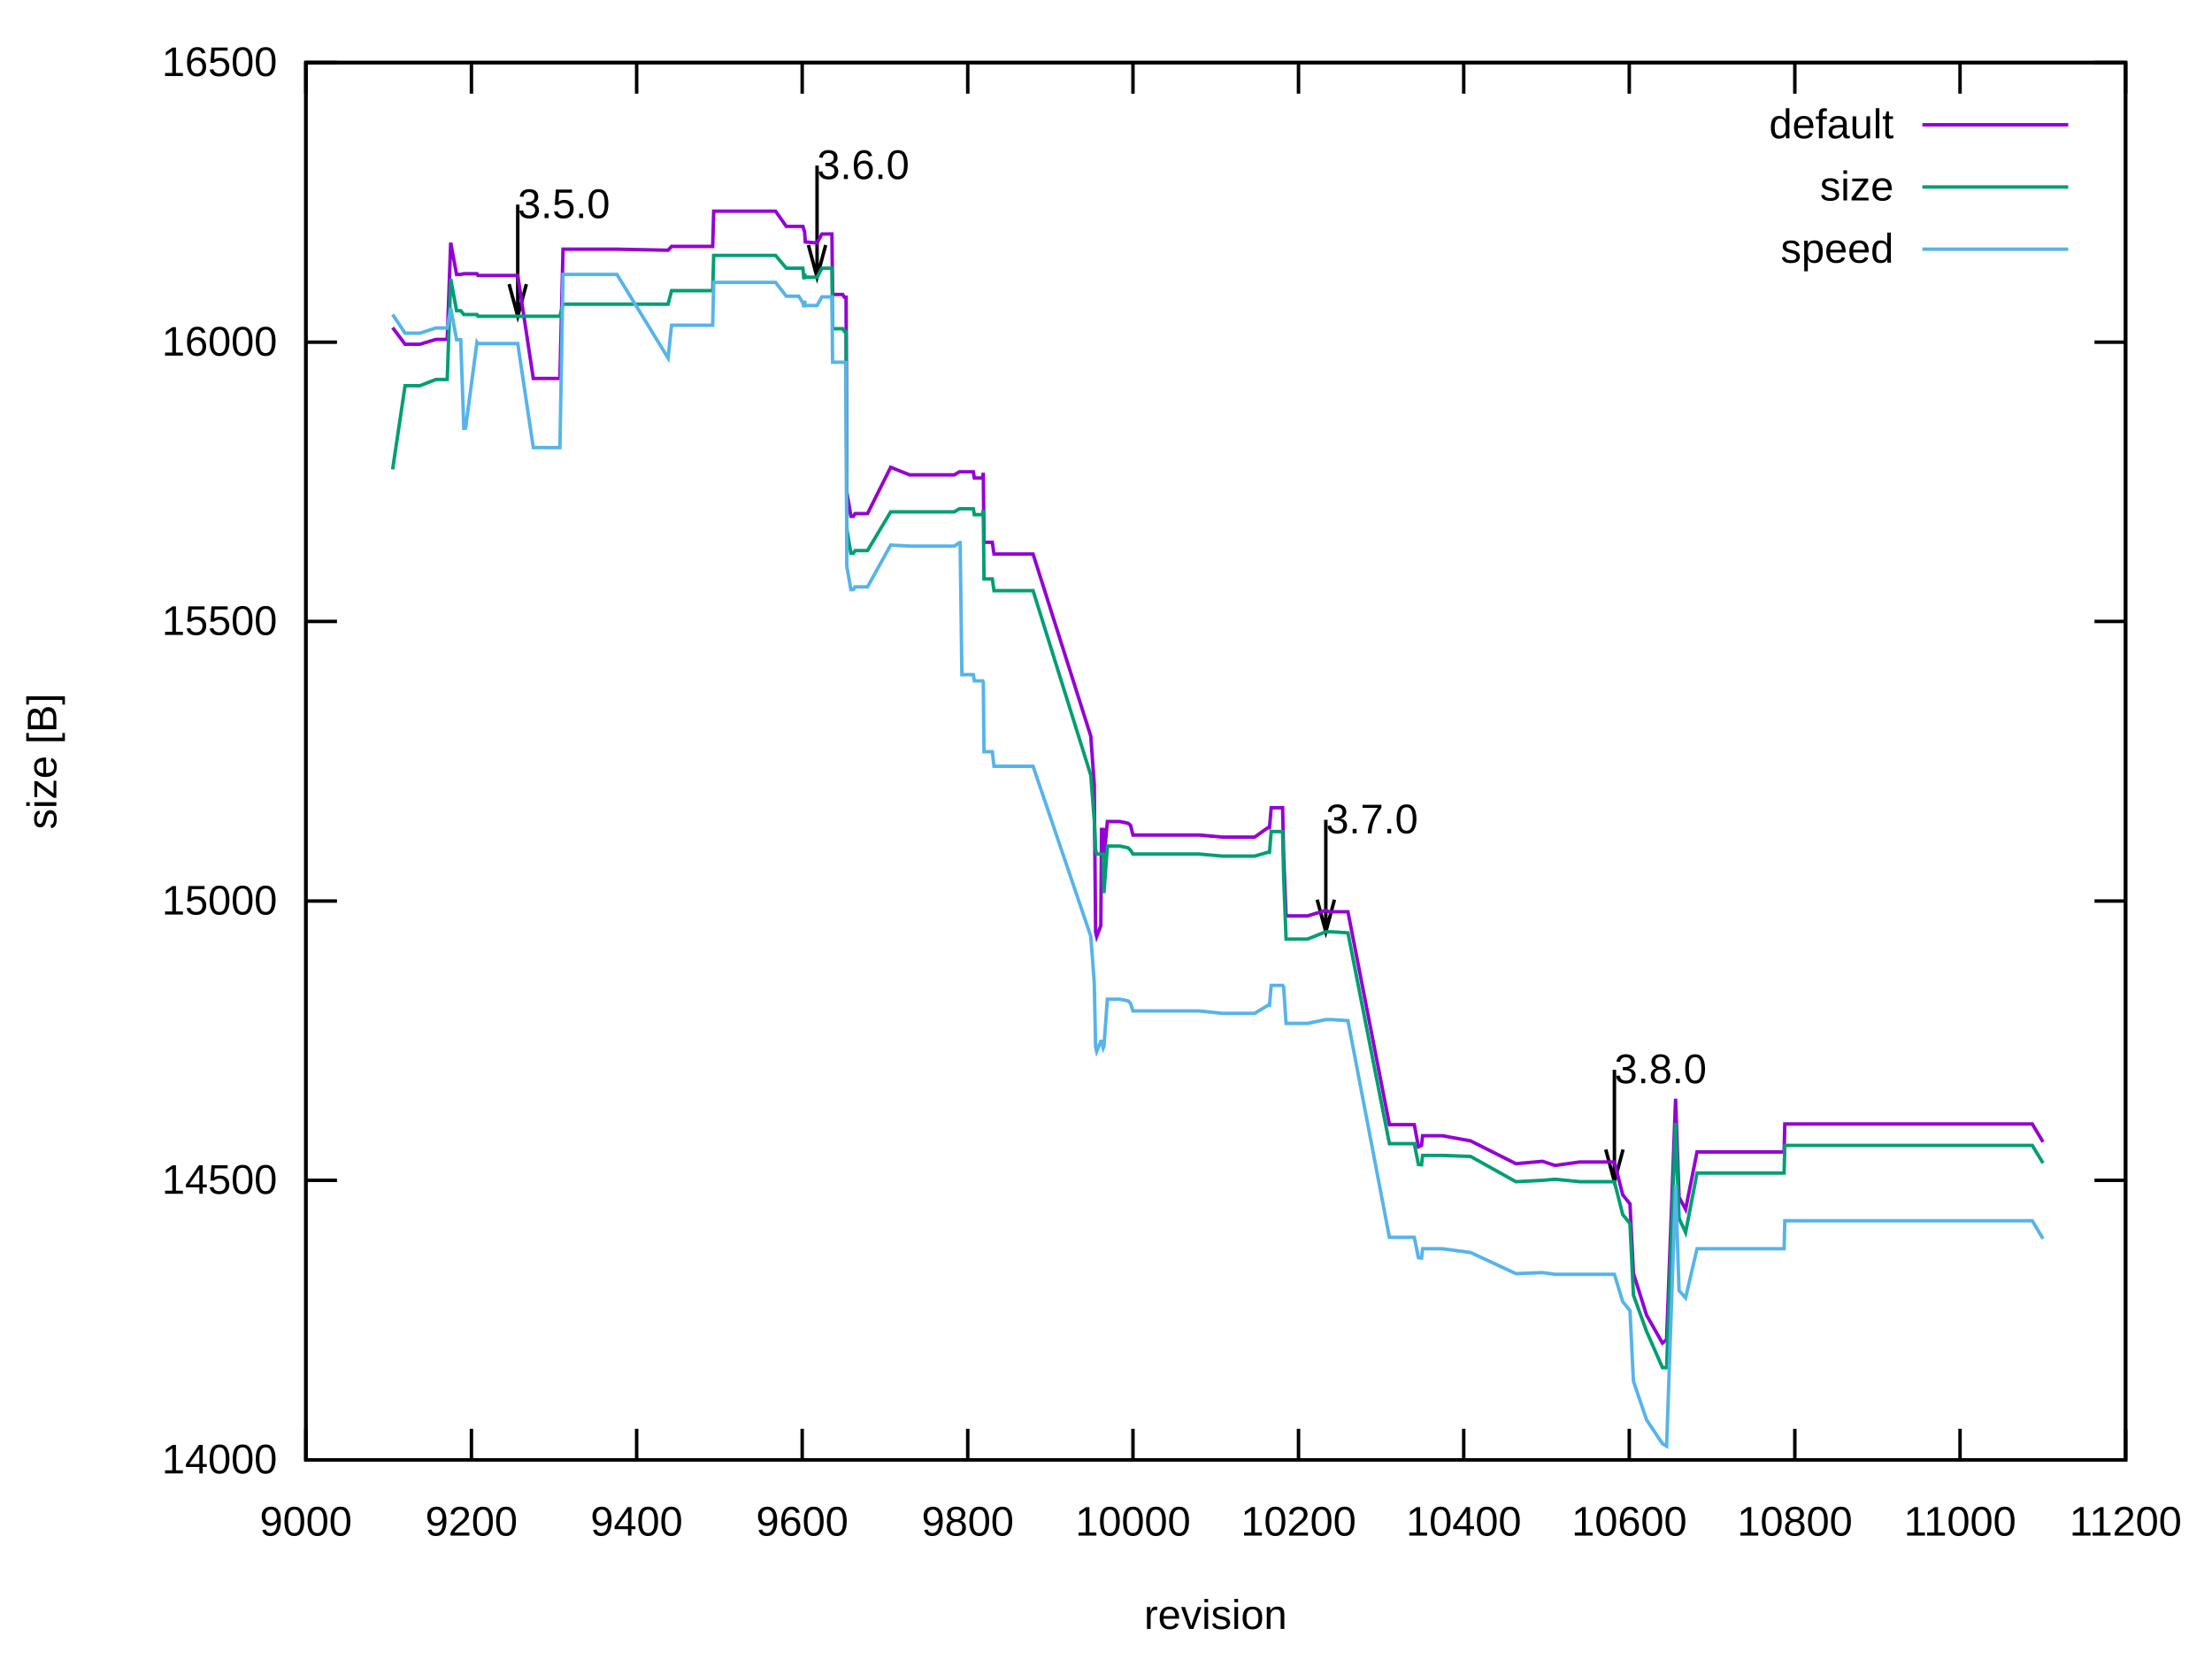
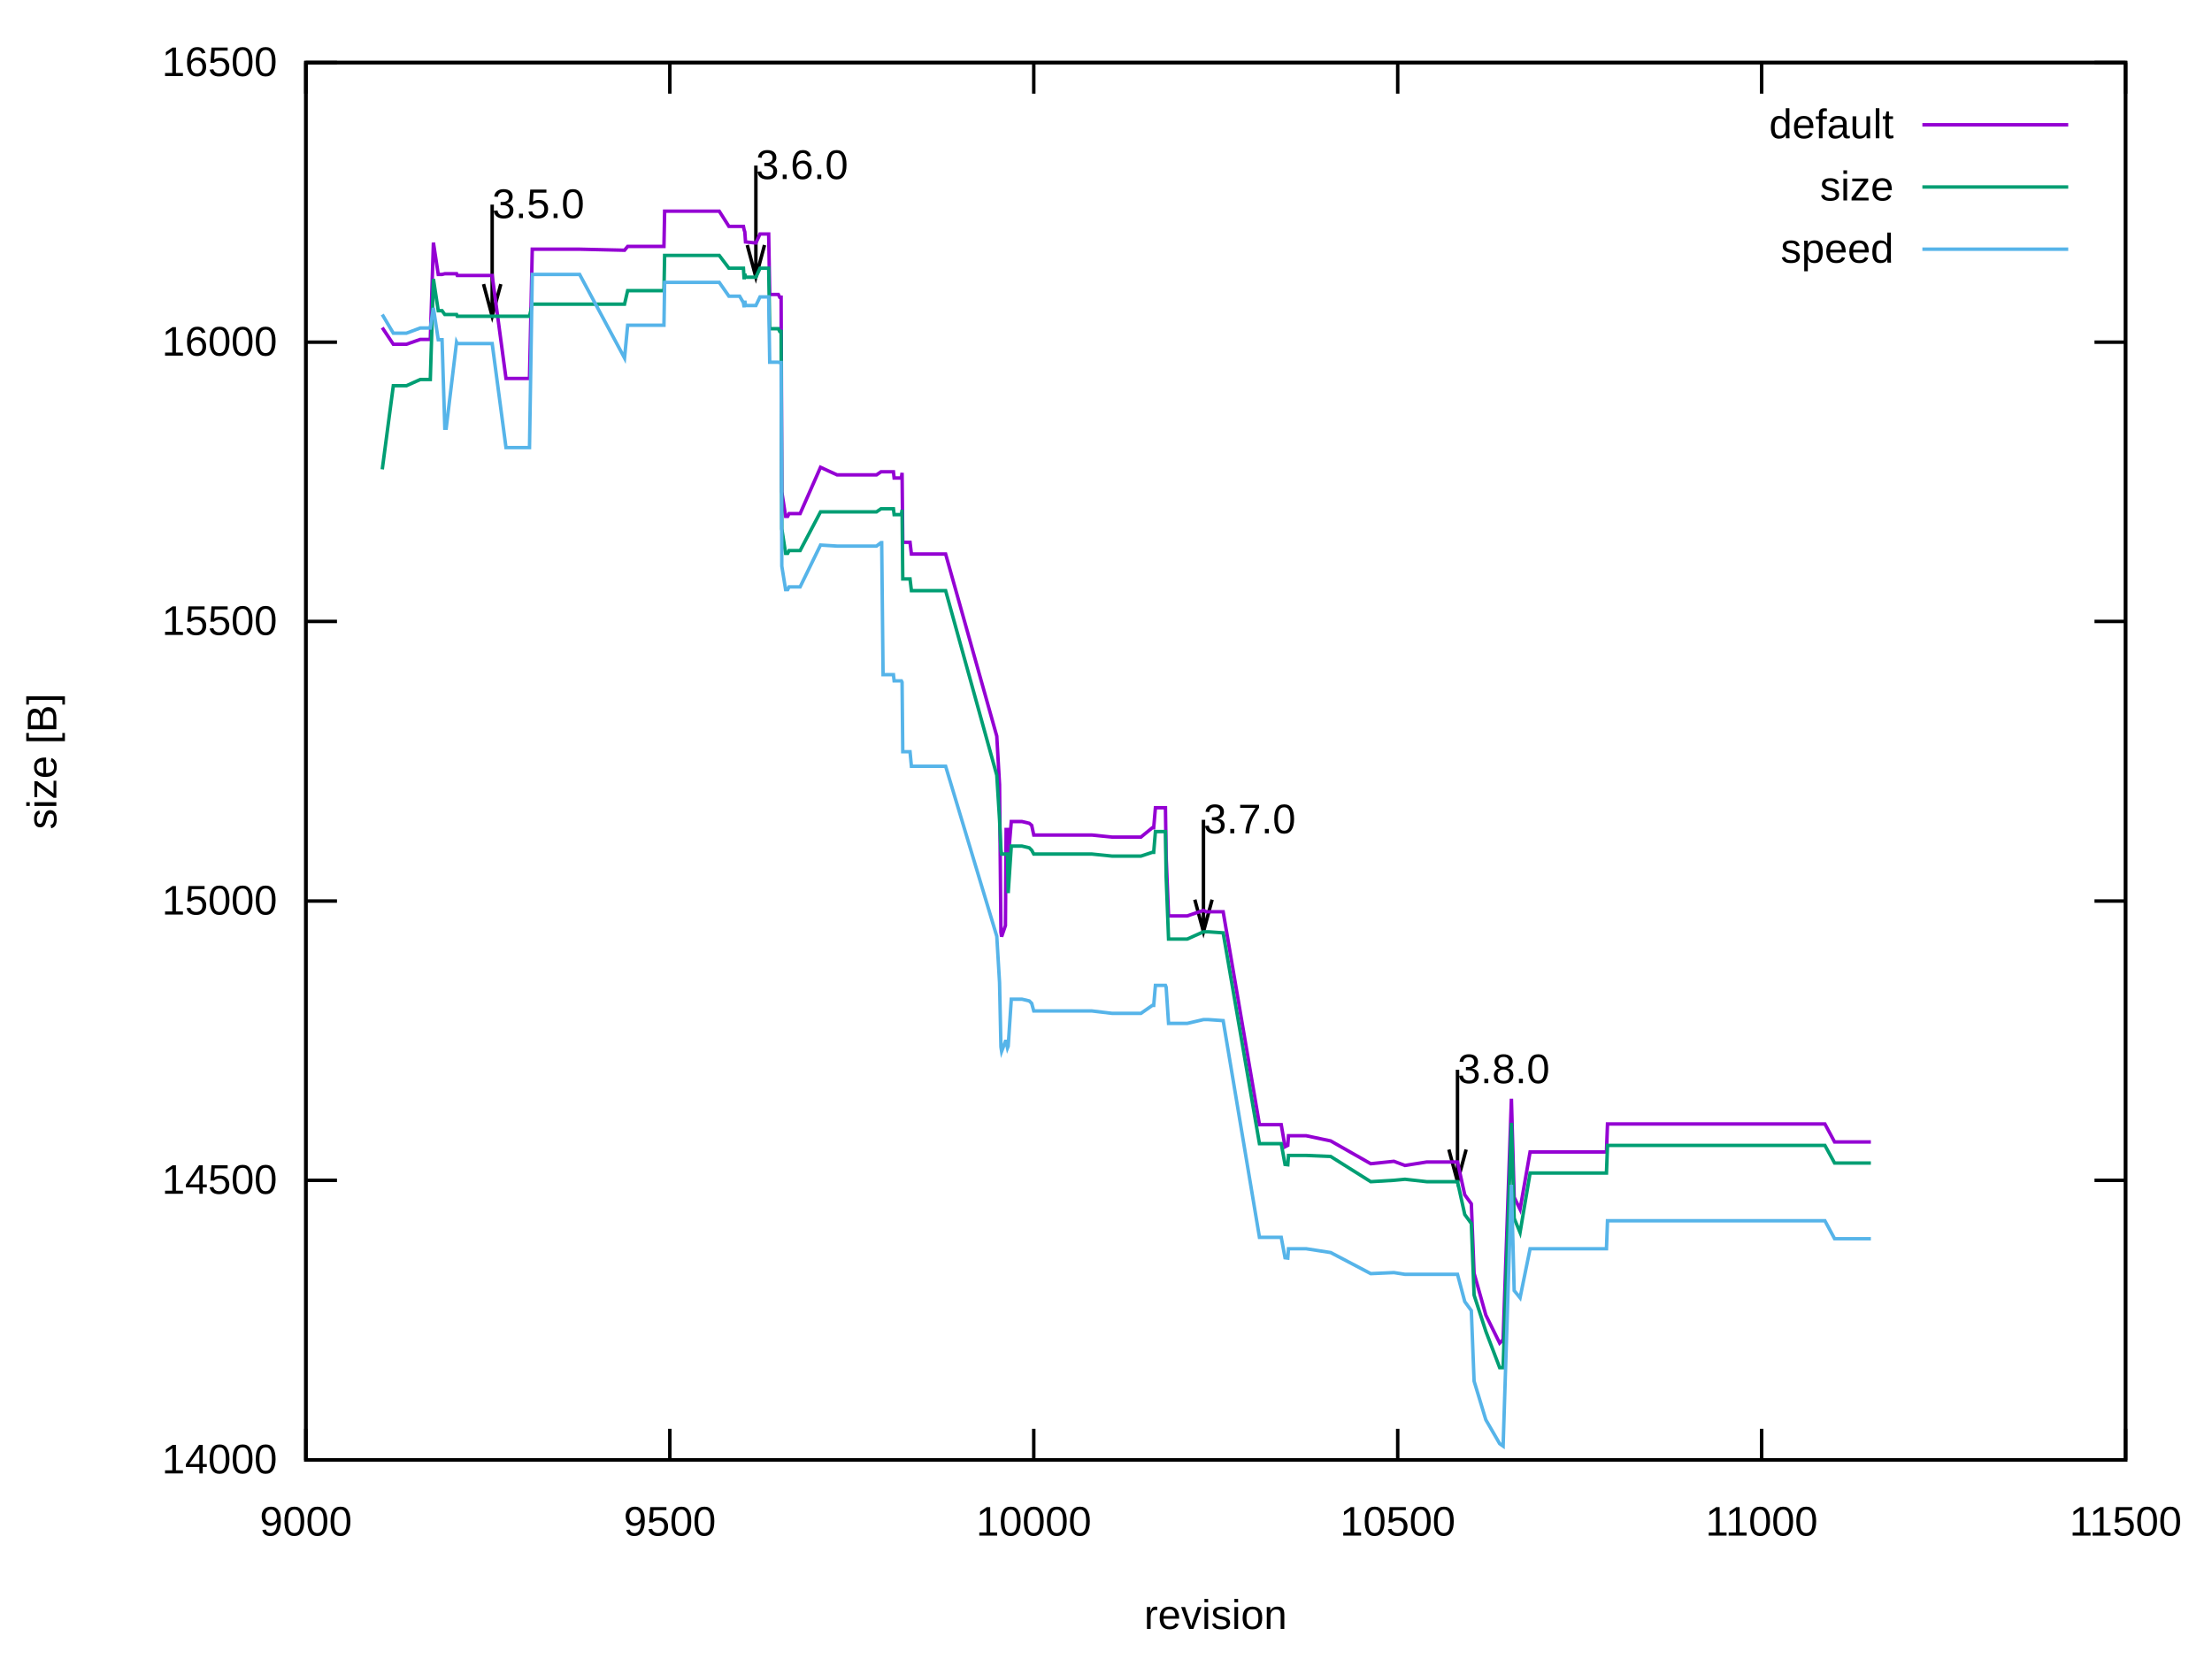
<svg xmlns="http://www.w3.org/2000/svg" xmlns:xlink="http://www.w3.org/1999/xlink" width="640" height="480" viewBox="0 0 640 480">
  <g id="gnuplot_canvas">
    <rect x="0" y="0" width="640" height="480" fill="none" />
    <defs>
      <circle id="gpDot" r="0.5" stroke-width="0.5" stroke="currentColor" />
      <path id="gpPt0" stroke-width="0.222" stroke="currentColor" d="M-1,0 h2 M0,-1 v2" />
      <path id="gpPt1" stroke-width="0.222" stroke="currentColor" d="M-1,-1 L1,1 M1,-1 L-1,1" />
      <path id="gpPt2" stroke-width="0.222" stroke="currentColor" d="M-1,0 L1,0 M0,-1 L0,1 M-1,-1 L1,1 M-1,1 L1,-1" />
      <rect id="gpPt3" stroke-width="0.222" stroke="currentColor" x="-1" y="-1" width="2" height="2" />
      <rect id="gpPt4" stroke-width="0.222" stroke="currentColor" fill="currentColor" x="-1" y="-1" width="2" height="2" />
      <circle id="gpPt5" stroke-width="0.222" stroke="currentColor" cx="0" cy="0" r="1" />
      <use xlink:href="#gpPt5" id="gpPt6" fill="currentColor" stroke="none" />
      <path id="gpPt7" stroke-width="0.222" stroke="currentColor" d="M0,-1.33 L-1.33,0.67 L1.33,0.67 z" />
      <use xlink:href="#gpPt7" id="gpPt8" fill="currentColor" stroke="none" />
      <use xlink:href="#gpPt7" id="gpPt9" stroke="currentColor" transform="rotate(180)" />
      <use xlink:href="#gpPt9" id="gpPt10" fill="currentColor" stroke="none" />
      <use xlink:href="#gpPt3" id="gpPt11" stroke="currentColor" transform="rotate(45)" />
      <use xlink:href="#gpPt11" id="gpPt12" fill="currentColor" stroke="none" />
      <path id="gpPt13" stroke-width="0.222" stroke="currentColor" d="M0,1.330 L1.265,0.411 L0.782,-1.067 L-0.782,-1.076 L-1.265,0.411 z" />
      <use xlink:href="#gpPt13" id="gpPt14" fill="currentColor" stroke="none" />
      <filter id="textbox" filterUnits="objectBoundingBox" x="0" y="0" height="1" width="1">
        <feFlood flood-color="white" flood-opacity="1" result="bgnd" />
        <feComposite in="SourceGraphic" in2="bgnd" operator="atop" />
      </filter>
      <filter id="greybox" filterUnits="objectBoundingBox" x="0" y="0" height="1" width="1">
        <feFlood flood-color="lightgrey" flood-opacity="1" result="grey" />
        <feComposite in="SourceGraphic" in2="grey" operator="atop" />
      </filter>
    </defs>
    <g fill="none" color="white" stroke="currentColor" stroke-width="1.00" stroke-linecap="butt" stroke-linejoin="miter">
</g>
    <g fill="none" color="black" stroke="currentColor" stroke-width="1.00" stroke-linecap="butt" stroke-linejoin="miter">
      <path stroke="black" d="M88.5,422.4 L97.5,422.4 M615.0,422.4 L606.0,422.4  " />
      <g transform="translate(80.2,426.3)" stroke="none" fill="black" font-family="Arial" font-size="12.00" text-anchor="end">
        <text>
          <tspan font-family="Arial"> 14000</tspan>
        </text>
      </g>
    </g>
    <g fill="none" color="black" stroke="currentColor" stroke-width="1.00" stroke-linecap="butt" stroke-linejoin="miter">
      <path stroke="black" d="M88.5,341.5 L97.5,341.5 M615.0,341.5 L606.0,341.5  " />
      <g transform="translate(80.2,345.4)" stroke="none" fill="black" font-family="Arial" font-size="12.00" text-anchor="end">
        <text>
          <tspan font-family="Arial"> 14500</tspan>
        </text>
      </g>
    </g>
    <g fill="none" color="black" stroke="currentColor" stroke-width="1.00" stroke-linecap="butt" stroke-linejoin="miter">
      <path stroke="black" d="M88.5,260.7 L97.5,260.7 M615.0,260.7 L606.0,260.7  " />
      <g transform="translate(80.2,264.6)" stroke="none" fill="black" font-family="Arial" font-size="12.00" text-anchor="end">
        <text>
          <tspan font-family="Arial"> 15000</tspan>
        </text>
      </g>
    </g>
    <g fill="none" color="black" stroke="currentColor" stroke-width="1.00" stroke-linecap="butt" stroke-linejoin="miter">
      <path stroke="black" d="M88.5,179.8 L97.5,179.8 M615.0,179.8 L606.0,179.8  " />
      <g transform="translate(80.2,183.7)" stroke="none" fill="black" font-family="Arial" font-size="12.00" text-anchor="end">
        <text>
          <tspan font-family="Arial"> 15500</tspan>
        </text>
      </g>
    </g>
    <g fill="none" color="black" stroke="currentColor" stroke-width="1.00" stroke-linecap="butt" stroke-linejoin="miter">
      <path stroke="black" d="M88.5,99.0 L97.5,99.0 M615.0,99.0 L606.0,99.0  " />
      <g transform="translate(80.2,102.9)" stroke="none" fill="black" font-family="Arial" font-size="12.00" text-anchor="end">
        <text>
          <tspan font-family="Arial"> 16000</tspan>
        </text>
      </g>
    </g>
    <g fill="none" color="black" stroke="currentColor" stroke-width="1.00" stroke-linecap="butt" stroke-linejoin="miter">
      <path stroke="black" d="M88.5,18.1 L97.5,18.1 M615.0,18.1 L606.0,18.1  " />
      <g transform="translate(80.2,22.0)" stroke="none" fill="black" font-family="Arial" font-size="12.00" text-anchor="end">
        <text>
          <tspan font-family="Arial"> 16500</tspan>
        </text>
      </g>
    </g>
    <g fill="none" color="black" stroke="currentColor" stroke-width="1.00" stroke-linecap="butt" stroke-linejoin="miter">
      <path stroke="black" d="M88.5,422.4 L88.5,413.4 M88.5,18.1 L88.5,27.1  " />
      <g transform="translate(88.5,444.3)" stroke="none" fill="black" font-family="Arial" font-size="12.00" text-anchor="middle">
        <text>
          <tspan font-family="Arial"> 9000</tspan>
        </text>
      </g>
    </g>
    <g fill="none" color="black" stroke="currentColor" stroke-width="1.00" stroke-linecap="butt" stroke-linejoin="miter">
-       <path stroke="black" d="M136.4,422.4 L136.4,413.4 M136.4,18.1 L136.4,27.1  " />
-       <g transform="translate(136.4,444.3)" stroke="none" fill="black" font-family="Arial" font-size="12.00" text-anchor="middle">
-         <text>
-           <tspan font-family="Arial"> 9200</tspan>
-         </text>
-       </g>
-     </g>
-     <g fill="none" color="black" stroke="currentColor" stroke-width="1.00" stroke-linecap="butt" stroke-linejoin="miter">
-       <path stroke="black" d="M184.2,422.4 L184.2,413.4 M184.2,18.1 L184.2,27.1  " />
-       <g transform="translate(184.2,444.3)" stroke="none" fill="black" font-family="Arial" font-size="12.00" text-anchor="middle">
-         <text>
-           <tspan font-family="Arial"> 9400</tspan>
-         </text>
-       </g>
-     </g>
-     <g fill="none" color="black" stroke="currentColor" stroke-width="1.00" stroke-linecap="butt" stroke-linejoin="miter">
-       <path stroke="black" d="M232.1,422.4 L232.1,413.4 M232.1,18.1 L232.1,27.1  " />
-       <g transform="translate(232.1,444.3)" stroke="none" fill="black" font-family="Arial" font-size="12.00" text-anchor="middle">
-         <text>
-           <tspan font-family="Arial"> 9600</tspan>
-         </text>
-       </g>
-     </g>
-     <g fill="none" color="black" stroke="currentColor" stroke-width="1.00" stroke-linecap="butt" stroke-linejoin="miter">
-       <path stroke="black" d="M280.0,422.4 L280.0,413.4 M280.0,18.1 L280.0,27.1  " />
-       <g transform="translate(280.0,444.3)" stroke="none" fill="black" font-family="Arial" font-size="12.00" text-anchor="middle">
-         <text>
-           <tspan font-family="Arial"> 9800</tspan>
-         </text>
-       </g>
-     </g>
-     <g fill="none" color="black" stroke="currentColor" stroke-width="1.00" stroke-linecap="butt" stroke-linejoin="miter">
-       <path stroke="black" d="M327.8,422.4 L327.8,413.4 M327.8,18.1 L327.8,27.1  " />
-       <g transform="translate(327.8,444.3)" stroke="none" fill="black" font-family="Arial" font-size="12.00" text-anchor="middle">
+       <path stroke="black" d="M193.8,422.4 L193.8,413.4 M193.8,18.1 L193.8,27.1  " />
+       <g transform="translate(193.8,444.3)" stroke="none" fill="black" font-family="Arial" font-size="12.00" text-anchor="middle">
+         <text>
+           <tspan font-family="Arial"> 9500</tspan>
+         </text>
+       </g>
+     </g>
+     <g fill="none" color="black" stroke="currentColor" stroke-width="1.00" stroke-linecap="butt" stroke-linejoin="miter">
+       <path stroke="black" d="M299.1,422.4 L299.1,413.4 M299.1,18.1 L299.1,27.1  " />
+       <g transform="translate(299.1,444.3)" stroke="none" fill="black" font-family="Arial" font-size="12.00" text-anchor="middle">
        <text>
          <tspan font-family="Arial"> 10000</tspan>
        </text>
      </g>
    </g>
    <g fill="none" color="black" stroke="currentColor" stroke-width="1.00" stroke-linecap="butt" stroke-linejoin="miter">
-       <path stroke="black" d="M375.7,422.4 L375.7,413.4 M375.7,18.1 L375.7,27.1  " />
-       <g transform="translate(375.7,444.3)" stroke="none" fill="black" font-family="Arial" font-size="12.00" text-anchor="middle">
-         <text>
-           <tspan font-family="Arial"> 10200</tspan>
-         </text>
-       </g>
-     </g>
-     <g fill="none" color="black" stroke="currentColor" stroke-width="1.00" stroke-linecap="butt" stroke-linejoin="miter">
-       <path stroke="black" d="M423.5,422.4 L423.5,413.4 M423.5,18.1 L423.5,27.1  " />
-       <g transform="translate(423.5,444.3)" stroke="none" fill="black" font-family="Arial" font-size="12.00" text-anchor="middle">
-         <text>
-           <tspan font-family="Arial"> 10400</tspan>
-         </text>
-       </g>
-     </g>
-     <g fill="none" color="black" stroke="currentColor" stroke-width="1.00" stroke-linecap="butt" stroke-linejoin="miter">
-       <path stroke="black" d="M471.4,422.4 L471.4,413.4 M471.4,18.1 L471.4,27.1  " />
-       <g transform="translate(471.4,444.3)" stroke="none" fill="black" font-family="Arial" font-size="12.00" text-anchor="middle">
-         <text>
-           <tspan font-family="Arial"> 10600</tspan>
-         </text>
-       </g>
-     </g>
-     <g fill="none" color="black" stroke="currentColor" stroke-width="1.00" stroke-linecap="butt" stroke-linejoin="miter">
-       <path stroke="black" d="M519.3,422.4 L519.3,413.4 M519.3,18.1 L519.3,27.1  " />
-       <g transform="translate(519.3,444.3)" stroke="none" fill="black" font-family="Arial" font-size="12.00" text-anchor="middle">
-         <text>
-           <tspan font-family="Arial"> 10800</tspan>
-         </text>
-       </g>
-     </g>
-     <g fill="none" color="black" stroke="currentColor" stroke-width="1.00" stroke-linecap="butt" stroke-linejoin="miter">
-       <path stroke="black" d="M567.1,422.4 L567.1,413.4 M567.1,18.1 L567.1,27.1  " />
-       <g transform="translate(567.1,444.3)" stroke="none" fill="black" font-family="Arial" font-size="12.00" text-anchor="middle">
+       <path stroke="black" d="M404.4,422.4 L404.4,413.4 M404.4,18.1 L404.4,27.1  " />
+       <g transform="translate(404.4,444.3)" stroke="none" fill="black" font-family="Arial" font-size="12.00" text-anchor="middle">
+         <text>
+           <tspan font-family="Arial"> 10500</tspan>
+         </text>
+       </g>
+     </g>
+     <g fill="none" color="black" stroke="currentColor" stroke-width="1.00" stroke-linecap="butt" stroke-linejoin="miter">
+       <path stroke="black" d="M509.7,422.4 L509.7,413.4 M509.7,18.1 L509.7,27.1  " />
+       <g transform="translate(509.7,444.3)" stroke="none" fill="black" font-family="Arial" font-size="12.00" text-anchor="middle">
        <text>
          <tspan font-family="Arial"> 11000</tspan>
        </text>
      </g>
    </g>
    <g fill="none" color="black" stroke="currentColor" stroke-width="1.00" stroke-linecap="butt" stroke-linejoin="miter">
      <path stroke="black" d="M615.0,422.4 L615.0,413.4 M615.0,18.1 L615.0,27.1  " />
      <g transform="translate(615.0,444.3)" stroke="none" fill="black" font-family="Arial" font-size="12.00" text-anchor="middle">
        <text>
-           <tspan font-family="Arial"> 11200</tspan>
+           <tspan font-family="Arial"> 11500</tspan>
        </text>
      </g>
    </g>
    <g fill="none" color="black" stroke="currentColor" stroke-width="1.00" stroke-linecap="butt" stroke-linejoin="miter">
</g>
    <g fill="none" color="black" stroke="currentColor" stroke-width="1.00" stroke-linecap="butt" stroke-linejoin="miter">
      <path stroke="black" d="M88.5,18.1 L88.5,422.4 L615.0,422.4 L615.0,18.1 L88.5,18.1 Z  " />
-       <g transform="translate(149.8,63.1)" stroke="none" fill="black" font-family="Arial" font-size="12.00" text-anchor="start">
+       <g transform="translate(142.4,63.1)" stroke="none" fill="black" font-family="Arial" font-size="12.00" text-anchor="start">
        <text>
          <tspan font-family="Arial">3.5.0</tspan>
        </text>
      </g>
-       <g transform="translate(236.4,51.8)" stroke="none" fill="black" font-family="Arial" font-size="12.00" text-anchor="start">
+       <g transform="translate(218.7,51.8)" stroke="none" fill="black" font-family="Arial" font-size="12.00" text-anchor="start">
        <text>
          <tspan font-family="Arial">3.6.0</tspan>
        </text>
      </g>
-       <g transform="translate(383.6,241.1)" stroke="none" fill="black" font-family="Arial" font-size="12.00" text-anchor="start">
+       <g transform="translate(348.2,241.1)" stroke="none" fill="black" font-family="Arial" font-size="12.00" text-anchor="start">
        <text>
          <tspan font-family="Arial">3.7.0</tspan>
        </text>
      </g>
-       <g transform="translate(467.1,313.4)" stroke="none" fill="black" font-family="Arial" font-size="12.00" text-anchor="start">
+       <g transform="translate(421.7,313.4)" stroke="none" fill="black" font-family="Arial" font-size="12.00" text-anchor="start">
        <text>
          <tspan font-family="Arial">3.8.0</tspan>
        </text>
      </g>
-       <path stroke="black" d="M147.3,82.2 L149.8,91.5 L152.3,82.2 M149.8,59.2 L149.8,91.5 M233.9,70.9 L236.4,80.2 L238.9,70.9   M236.4,47.9 L236.4,80.2 M381.1,260.3 L383.6,269.6 L386.1,260.3 M383.6,237.2 L383.6,269.6 M464.6,332.6   L467.1,341.9 L469.6,332.6 M467.1,309.5 L467.1,341.9  " />
+       <path stroke="black" d="M139.9,82.2 L142.4,91.5 L144.9,82.2 M142.4,59.2 L142.4,91.5 M216.2,70.9 L218.7,80.2 L221.2,70.9   M218.7,47.9 L218.7,80.2 M345.7,260.3 L348.2,269.6 L350.7,260.3 M348.2,237.2 L348.2,269.6 M419.2,332.6   L421.7,341.9 L424.2,332.6 M421.7,309.5 L421.7,341.9  " />
    </g>
    <g fill="none" color="black" stroke="currentColor" stroke-width="1.00" stroke-linecap="butt" stroke-linejoin="miter">
      <g transform="translate(16.3,220.3) rotate(270)" stroke="none" fill="black" font-family="Arial" font-size="12.00" text-anchor="middle">
        <text>
          <tspan font-family="Arial">size [B]</tspan>
        </text>
      </g>
    </g>
    <g fill="none" color="black" stroke="currentColor" stroke-width="1.00" stroke-linecap="butt" stroke-linejoin="miter">
      <g transform="translate(351.7,471.3)" stroke="none" fill="black" font-family="Arial" font-size="12.00" text-anchor="middle">
        <text>
          <tspan font-family="Arial">revision</tspan>
        </text>
      </g>
    </g>
    <g fill="none" color="black" stroke="currentColor" stroke-width="1.00" stroke-linecap="butt" stroke-linejoin="miter">
</g>
    <g id="gnuplot_plot_1">
      <g fill="none" color="black" stroke="currentColor" stroke-width="1.00" stroke-linecap="butt" stroke-linejoin="miter">
        <g transform="translate(547.9,40.0)" stroke="none" fill="black" font-family="Arial" font-size="12.00" text-anchor="end">
          <text>
            <tspan font-family="Arial">default</tspan>
          </text>
        </g>
      </g>
      <g fill="none" color="black" stroke="currentColor" stroke-width="1.00" stroke-linecap="butt" stroke-linejoin="miter">
-         <path stroke="rgb(148,   0, 211)" d="M556.2,36.1 L598.4,36.1 M113.6,94.8 L117.2,99.6 L118.2,99.6 L118.9,99.6 L121.5,99.6 L126.1,98.2   L129.4,98.2 L130.4,70.2 L132.1,79.4 L133.3,79.4 L134.2,79.2 L134.7,79.2 L138.0,79.2 L138.3,79.7   L140.7,79.7 L144.3,79.7 L149.8,79.7 L154.3,109.5 L158.1,109.5 L162.0,109.5 L162.9,72.1 L164.8,72.1   L173.2,72.1 L178.5,72.1 L193.3,72.4 L194.3,71.3 L195.0,71.3 L196.7,71.3 L198.8,71.3 L202.9,71.3   L205.0,71.3 L206.2,71.3 L206.5,61.1 L207.7,61.1 L213.2,61.1 L217.7,61.1 L220.1,61.1 L224.4,61.1   L227.5,65.5 L229.5,65.5 L231.1,65.5 L232.3,65.5 L232.6,66.5 L232.8,67.1 L233.0,70.0 L236.4,70.3   L237.8,67.7 L239.7,67.7 L240.5,67.7 L240.7,67.7 L240.9,85.2 L241.2,85.2 L241.7,85.2 L242.9,85.2   L243.1,85.2 L243.8,85.2 L244.3,86.0 L244.8,86.0 L245.0,142.3 L246.2,149.4 L246.9,149.4 L247.4,148.6   L247.6,148.6 L247.9,148.6 L251.0,148.6 L257.7,135.2 L263.2,137.4 L265.6,137.4 L267.3,137.4 L268.2,137.4   L270.6,137.4 L271.3,137.4 L271.6,137.4 L271.8,137.4 L272.1,137.4 L273.5,137.4 L276.1,137.4 L277.6,136.5   L277.8,136.5 L278.3,136.5 L279.2,136.5 L280.7,136.5 L281.6,136.5 L281.9,138.3 L283.5,138.3 L284.3,138.3   L284.5,136.8 L284.7,156.9 L287.1,156.9 L287.6,160.3 L288.6,160.3 L298.9,160.3 L315.6,213.0 L316.6,227.0   L317.0,269.7 L317.3,271.0 L318.5,267.8 L318.7,240.0 L319.2,240.0 L319.4,248.4 L320.4,237.7 L322.1,237.7   L324.0,237.7 L326.4,238.2 L327.1,238.8 L327.8,241.6 L331.9,241.6 L339.3,241.6 L341.7,241.6 L344.3,241.6   L345.0,241.6 L346.2,241.6 L347.0,241.6 L353.7,242.2 L357.5,242.2 L363.0,242.2 L366.8,239.5 L367.3,239.5   L367.8,233.7 L369.5,233.7 L371.1,233.7 L371.4,247.7 L372.1,265.0 L373.8,265.0 L377.8,265.0 L378.3,265.0   L383.6,263.4 L384.5,263.8 L385.3,263.8 L390.0,263.8 L402.0,325.4 L403.0,325.4 L409.2,325.4 L410.4,331.8   L411.3,331.4 L411.6,328.6 L415.4,328.6 L415.6,328.6 L417.3,328.6 L425.5,330.1 L438.6,336.7 L446.3,336.0   L449.9,337.2 L457.1,336.2 L461.4,336.2 L467.1,336.2 L469.5,345.7 L471.6,348.3 L472.6,368.4 L476.4,380.5   L481.0,388.6 L482.2,387.6 L484.8,317.9 L485.8,346.4 L487.7,349.9 L491.0,333.3 L513.3,333.3 L515.0,333.3   L515.9,333.3 L516.2,333.3 L516.4,325.2 L516.9,325.2 L519.3,325.2 L543.2,325.2 L557.6,325.2 L560.9,325.2   L588.0,325.2 L591.1,330.4  " />
+         <path stroke="rgb(148,   0, 211)" d="M556.2,36.1 L598.4,36.1 M110.6,94.8 L113.8,99.6 L114.6,99.6 L115.2,99.6 L117.6,99.6 L121.6,98.2   L124.5,98.2 L125.4,70.2 L126.8,79.4 L127.9,79.4 L128.7,79.2 L129.1,79.2 L132.1,79.2 L132.3,79.7   L134.4,79.7 L137.6,79.7 L142.4,79.7 L146.4,109.5 L149.8,109.5 L153.2,109.5 L154.0,72.1 L155.7,72.1   L163.1,72.1 L167.7,72.1 L180.7,72.4 L181.6,71.3 L182.2,71.3 L183.7,71.3 L185.6,71.3 L189.2,71.3   L191.1,71.3 L192.1,71.3 L192.3,61.1 L193.4,61.1 L198.2,61.1 L202.2,61.1 L204.3,61.1 L208.1,61.1   L210.9,65.5 L212.5,65.5 L214.0,65.5 L215.1,65.5 L215.3,66.5 L215.5,67.1 L215.7,70.0 L218.7,70.3   L219.9,67.7 L221.6,67.7 L222.2,67.7 L222.4,67.7 L222.7,85.2 L222.9,85.2 L223.3,85.2 L224.3,85.2   L224.5,85.2 L225.2,85.2 L225.6,86.0 L226.0,86.0 L226.2,142.3 L227.3,149.4 L227.9,149.4 L228.3,148.6   L228.5,148.6 L228.8,148.6 L231.5,148.6 L237.4,135.2 L242.2,137.4 L244.3,137.4 L245.8,137.4 L246.7,137.4   L248.8,137.4 L249.4,137.4 L249.6,137.4 L249.8,137.4 L250.0,137.4 L251.3,137.4 L253.6,137.4 L254.9,136.5   L255.1,136.5 L255.5,136.5 L256.3,136.5 L257.6,136.5 L258.5,136.5 L258.7,138.3 L260.1,138.3 L260.8,138.3   L261.0,136.8 L261.2,156.9 L263.3,156.9 L263.7,160.3 L264.6,160.3 L273.6,160.3 L288.4,213.0 L289.2,227.0   L289.6,269.7 L289.8,271.0 L290.9,267.8 L291.1,240.0 L291.5,240.0 L291.7,248.4 L292.6,237.7 L294.0,237.7   L295.7,237.7 L297.8,238.2 L298.5,238.8 L299.1,241.6 L302.7,241.6 L309.2,241.6 L311.3,241.6 L313.6,241.6   L314.3,241.6 L315.3,241.6 L315.9,241.6 L321.8,242.2 L325.2,242.2 L330.1,242.2 L333.4,239.5 L333.8,239.5   L334.3,233.7 L335.7,233.7 L337.2,233.7 L337.4,247.7 L338.1,265.0 L339.5,265.0 L343.1,265.0 L343.5,265.0   L348.2,263.4 L349.0,263.8 L349.6,263.8 L353.9,263.8 L364.4,325.4 L365.2,325.4 L370.7,325.4 L371.8,331.8   L372.6,331.4 L372.8,328.6 L376.2,328.6 L376.4,328.6 L377.9,328.6 L385.0,330.1 L396.6,336.7 L403.3,336.0   L406.5,337.2 L412.8,336.2 L416.6,336.2 L421.7,336.2 L423.8,345.7 L425.7,348.3 L426.5,368.4 L429.9,380.5   L433.9,388.6 L434.9,387.6 L437.3,317.9 L438.1,346.4 L439.8,349.9 L442.7,333.3 L462.3,333.3 L463.8,333.3   L464.6,333.3 L464.8,333.3 L465.1,325.2 L465.5,325.2 L467.6,325.2 L488.6,325.2 L501.3,325.2 L504.2,325.2   L528.0,325.2 L530.8,330.4 L541.3,330.4  " />
      </g>
    </g>
    <g id="gnuplot_plot_2">
      <g fill="none" color="black" stroke="currentColor" stroke-width="1.00" stroke-linecap="butt" stroke-linejoin="miter">
        <g transform="translate(547.9,58.0)" stroke="none" fill="black" font-family="Arial" font-size="12.00" text-anchor="end">
          <text>
            <tspan font-family="Arial">size</tspan>
          </text>
        </g>
      </g>
      <g fill="none" color="black" stroke="currentColor" stroke-width="1.00" stroke-linecap="butt" stroke-linejoin="miter">
-         <path stroke="rgb(  0, 158, 115)" d="M556.2,54.1 L598.4,54.1 M113.6,135.8 L117.2,111.6 L118.2,111.6 L118.9,111.6 L121.5,111.6 L126.1,109.8   L129.4,109.8 L130.4,80.7 L132.1,89.9 L133.3,89.9 L134.2,91.0 L134.7,91.0 L138.0,91.0 L138.3,91.5   L140.7,91.5 L144.3,91.5 L149.8,91.5 L154.3,91.5 L158.1,91.5 L162.0,91.5 L162.9,88.0 L164.8,88.0   L173.2,88.0 L178.5,88.0 L193.3,88.0 L194.3,84.1 L195.0,84.1 L196.7,84.1 L198.8,84.1 L202.9,84.1   L205.0,84.1 L206.2,84.1 L206.5,73.9 L207.7,73.9 L213.2,73.9 L217.7,73.9 L220.1,73.9 L224.4,73.9   L227.5,77.6 L229.5,77.6 L231.1,77.6 L232.3,77.6 L232.6,80.8 L232.8,79.2 L233.0,80.2 L236.4,80.2   L237.8,77.6 L239.7,77.6 L240.5,77.6 L240.7,77.6 L240.9,95.1 L241.2,95.1 L241.7,95.1 L242.9,95.1   L243.1,95.1 L243.8,95.1 L244.3,95.9 L244.8,95.9 L245.0,153.0 L246.2,160.1 L246.9,160.1 L247.4,159.3   L247.6,159.3 L247.9,159.3 L251.0,159.3 L257.7,148.1 L263.2,148.1 L265.6,148.1 L267.3,148.1 L268.2,148.1   L270.6,148.1 L271.3,148.1 L271.6,148.1 L271.8,148.1 L272.1,148.1 L273.5,148.1 L276.1,148.1 L277.6,147.2   L277.8,147.2 L278.3,147.2 L279.2,147.2 L280.7,147.2 L281.6,147.2 L281.9,148.9 L283.5,148.9 L284.3,148.9   L284.5,147.5 L284.7,167.5 L287.1,167.5 L287.6,170.9 L288.6,170.9 L298.9,170.9 L315.6,224.3 L316.6,237.2   L317.0,245.8 L317.3,247.1 L318.5,247.1 L318.7,247.1 L319.2,247.1 L319.4,258.4 L320.4,244.8 L322.1,244.8   L324.0,244.8 L326.4,245.3 L327.1,246.0 L327.8,247.1 L331.9,247.1 L339.3,247.1 L341.7,247.1 L344.3,247.1   L345.0,247.1 L346.2,247.1 L347.0,247.1 L353.7,247.7 L357.5,247.7 L363.0,247.7 L366.8,246.6 L367.3,246.6   L367.8,240.6 L369.5,240.6 L371.1,240.6 L371.4,253.6 L372.1,271.7 L373.8,271.7 L377.8,271.7 L378.3,271.7   L383.6,269.6 L384.5,269.6 L385.3,269.6 L390.0,269.9 L402.0,330.9 L403.0,330.9 L409.2,330.9 L410.4,336.9   L411.3,337.0 L411.6,334.3 L415.4,334.3 L415.6,334.3 L417.3,334.3 L425.5,334.6 L438.6,341.9 L446.3,341.5   L449.9,341.2 L457.1,341.9 L461.4,341.9 L467.1,341.9 L469.5,351.4 L471.6,354.0 L472.6,374.7 L476.4,385.2   L481.0,395.7 L482.2,395.7 L484.8,324.9 L485.8,352.5 L487.7,356.6 L491.0,339.4 L513.3,339.4 L515.0,339.4   L515.9,339.4 L516.2,339.4 L516.4,331.4 L516.9,331.4 L519.3,331.4 L543.2,331.4 L557.6,331.4 L560.9,331.4   L588.0,331.4 L591.1,336.5  " />
+         <path stroke="rgb(  0, 158, 115)" d="M556.2,54.1 L598.4,54.1 M110.6,135.8 L113.8,111.6 L114.6,111.6 L115.2,111.6 L117.6,111.6 L121.6,109.8   L124.5,109.8 L125.4,80.7 L126.8,89.9 L127.9,89.9 L128.7,91.0 L129.1,91.0 L132.1,91.0 L132.3,91.5   L134.4,91.5 L137.6,91.5 L142.4,91.5 L146.4,91.5 L149.8,91.5 L153.2,91.5 L154.0,88.0 L155.7,88.0   L163.1,88.0 L167.7,88.0 L180.7,88.0 L181.6,84.1 L182.2,84.1 L183.7,84.1 L185.6,84.1 L189.2,84.1   L191.1,84.1 L192.1,84.1 L192.3,73.9 L193.4,73.9 L198.2,73.9 L202.2,73.9 L204.3,73.9 L208.1,73.9   L210.9,77.6 L212.5,77.6 L214.0,77.6 L215.1,77.6 L215.3,80.8 L215.5,79.2 L215.7,80.2 L218.7,80.2   L219.9,77.6 L221.6,77.6 L222.2,77.6 L222.4,77.6 L222.7,95.1 L222.9,95.1 L223.3,95.1 L224.3,95.1   L224.5,95.1 L225.2,95.1 L225.6,95.9 L226.0,95.9 L226.2,153.0 L227.3,160.1 L227.9,160.1 L228.3,159.3   L228.5,159.3 L228.8,159.3 L231.5,159.3 L237.4,148.1 L242.2,148.1 L244.3,148.1 L245.8,148.1 L246.7,148.1   L248.8,148.1 L249.4,148.1 L249.6,148.1 L249.8,148.1 L250.0,148.1 L251.3,148.1 L253.6,148.1 L254.9,147.2   L255.1,147.2 L255.5,147.2 L256.3,147.2 L257.6,147.2 L258.5,147.2 L258.7,148.9 L260.1,148.9 L260.8,148.9   L261.0,147.5 L261.2,167.5 L263.3,167.5 L263.7,170.9 L264.6,170.9 L273.6,170.9 L288.4,224.3 L289.2,237.2   L289.6,245.8 L289.8,247.1 L290.9,247.1 L291.1,247.1 L291.5,247.1 L291.7,258.4 L292.6,244.8 L294.0,244.8   L295.7,244.8 L297.8,245.3 L298.5,246.0 L299.1,247.1 L302.7,247.1 L309.2,247.1 L311.3,247.1 L313.6,247.1   L314.3,247.1 L315.3,247.1 L315.9,247.1 L321.8,247.7 L325.2,247.7 L330.1,247.7 L333.4,246.6 L333.8,246.6   L334.3,240.6 L335.7,240.6 L337.2,240.6 L337.4,253.6 L338.1,271.7 L339.5,271.7 L343.1,271.7 L343.5,271.7   L348.2,269.6 L349.0,269.6 L349.6,269.6 L353.9,269.9 L364.4,330.9 L365.2,330.9 L370.7,330.9 L371.8,336.9   L372.6,337.0 L372.8,334.3 L376.2,334.3 L376.4,334.3 L377.9,334.3 L385.0,334.6 L396.6,341.9 L403.3,341.5   L406.5,341.2 L412.8,341.9 L416.6,341.9 L421.7,341.9 L423.8,351.4 L425.7,354.0 L426.5,374.7 L429.9,385.2   L433.9,395.7 L434.9,395.7 L437.3,324.9 L438.1,352.5 L439.8,356.6 L442.7,339.4 L462.3,339.4 L463.8,339.4   L464.6,339.4 L464.8,339.4 L465.1,331.4 L465.5,331.4 L467.6,331.4 L488.6,331.4 L501.3,331.4 L504.2,331.4   L528.0,331.4 L530.8,336.5 L541.3,336.5  " />
      </g>
    </g>
    <g id="gnuplot_plot_3">
      <g fill="none" color="black" stroke="currentColor" stroke-width="1.00" stroke-linecap="butt" stroke-linejoin="miter">
        <g transform="translate(547.9,76.0)" stroke="none" fill="black" font-family="Arial" font-size="12.00" text-anchor="end">
          <text>
            <tspan font-family="Arial">speed</tspan>
          </text>
        </g>
      </g>
      <g fill="none" color="black" stroke="currentColor" stroke-width="1.00" stroke-linecap="butt" stroke-linejoin="miter">
-         <path stroke="rgb( 86, 180, 233)" d="M556.2,72.1 L598.4,72.1 M113.6,91.0 L117.2,96.4 L118.2,96.4 L118.9,96.4 L121.5,96.4 L126.1,94.9   L129.4,94.9 L130.4,89.1 L132.1,98.3 L133.3,98.3 L134.2,123.9 L134.7,123.9 L138.0,99.0 L138.3,99.4   L140.7,99.4 L144.3,99.4 L149.8,99.4 L154.3,129.5 L158.1,129.5 L162.0,129.5 L162.9,79.4 L164.8,79.4   L173.2,79.4 L178.5,79.4 L193.3,103.6 L194.3,94.1 L195.0,94.1 L196.7,94.1 L198.8,94.1 L202.9,94.1   L205.0,94.1 L206.2,94.1 L206.5,81.7 L207.7,81.7 L213.2,81.7 L217.7,81.7 L220.1,81.7 L224.4,81.7   L227.5,85.7 L229.5,85.7 L231.1,85.7 L232.3,87.6 L232.6,88.9 L232.8,87.0 L233.0,88.4 L236.4,88.4   L237.8,85.9 L239.7,85.9 L240.5,85.9 L240.7,85.9 L240.9,104.8 L241.2,104.8 L241.7,104.8 L242.9,104.8   L243.1,104.8 L243.8,104.8 L244.3,104.9 L244.8,104.9 L245.0,163.8 L246.2,170.6 L246.9,170.6 L247.4,169.8   L247.6,169.8 L247.9,169.8 L251.0,169.8 L257.7,157.7 L263.2,158.0 L265.6,158.0 L267.3,158.0 L268.2,158.0   L270.6,158.0 L271.3,158.0 L271.6,158.0 L271.8,158.0 L272.1,158.0 L273.5,158.0 L276.1,158.0 L277.6,157.0   L277.8,157.0 L278.3,195.2 L279.2,195.2 L280.7,195.2 L281.6,195.2 L281.9,197.0 L283.5,197.0 L284.3,197.0   L284.5,197.4 L284.7,217.5 L287.1,217.5 L287.6,221.7 L288.6,221.7 L298.9,221.7 L315.6,270.9 L316.6,284.3   L317.0,302.9 L317.3,304.2 L318.5,301.3 L318.7,301.3 L319.2,303.2 L319.4,302.7 L320.4,289.1 L322.1,289.1   L324.0,289.1 L326.4,289.6 L327.1,290.3 L327.8,292.5 L331.9,292.5 L339.3,292.5 L341.7,292.5 L344.3,292.5   L345.0,292.5 L346.2,292.5 L347.0,292.5 L353.7,293.2 L357.5,293.2 L363.0,293.2 L366.8,290.9 L367.3,290.9   L367.8,285.1 L369.5,285.1 L371.1,285.1 L371.4,285.6 L372.1,296.1 L373.8,296.1 L377.8,296.1 L378.3,296.1   L383.6,295.0 L384.5,295.0 L385.3,295.0 L390.0,295.3 L402.0,358.0 L403.0,358.0 L409.2,358.0 L410.4,363.9   L411.3,364.0 L411.6,361.3 L415.4,361.3 L415.6,361.3 L417.3,361.3 L425.5,362.4 L438.6,368.5 L446.3,368.2   L449.9,368.7 L457.1,368.7 L461.4,368.7 L467.1,368.7 L469.5,376.6 L471.6,379.2 L472.6,399.6 L476.4,410.8   L481.0,417.7 L482.2,418.4 L484.8,342.8 L485.8,373.4 L487.7,375.5 L491.0,361.3 L513.3,361.3 L515.0,361.3   L515.9,361.3 L516.2,361.3 L516.4,353.2 L516.9,353.2 L519.3,353.2 L543.2,353.2 L557.6,353.2 L560.9,353.2   L588.0,353.2 L591.1,358.4  " />
+         <path stroke="rgb( 86, 180, 233)" d="M556.2,72.1 L598.4,72.1 M110.6,91.0 L113.8,96.4 L114.6,96.4 L115.2,96.4 L117.6,96.4 L121.6,94.9   L124.5,94.9 L125.4,89.1 L126.8,98.3 L127.9,98.3 L128.7,123.9 L129.1,123.9 L132.1,99.0 L132.3,99.4   L134.4,99.4 L137.6,99.4 L142.4,99.4 L146.4,129.5 L149.8,129.5 L153.2,129.5 L154.0,79.4 L155.7,79.4   L163.1,79.4 L167.7,79.4 L180.7,103.6 L181.6,94.1 L182.2,94.1 L183.7,94.1 L185.6,94.1 L189.2,94.1   L191.1,94.1 L192.1,94.1 L192.3,81.7 L193.4,81.7 L198.2,81.7 L202.2,81.7 L204.3,81.7 L208.1,81.7   L210.9,85.7 L212.5,85.7 L214.0,85.7 L215.1,87.6 L215.3,88.9 L215.5,87.0 L215.7,88.4 L218.7,88.4   L219.9,85.9 L221.6,85.9 L222.2,85.9 L222.4,85.9 L222.7,104.8 L222.9,104.8 L223.3,104.8 L224.3,104.8   L224.5,104.8 L225.2,104.8 L225.6,104.9 L226.0,104.9 L226.2,163.8 L227.3,170.6 L227.9,170.6 L228.3,169.8   L228.5,169.8 L228.8,169.8 L231.5,169.8 L237.4,157.7 L242.2,158.0 L244.3,158.0 L245.8,158.0 L246.7,158.0   L248.8,158.0 L249.4,158.0 L249.6,158.0 L249.8,158.0 L250.0,158.0 L251.3,158.0 L253.6,158.0 L254.9,157.0   L255.1,157.0 L255.5,195.2 L256.3,195.2 L257.6,195.2 L258.5,195.2 L258.7,197.0 L260.1,197.0 L260.8,197.0   L261.0,197.4 L261.2,217.5 L263.3,217.5 L263.7,221.7 L264.6,221.7 L273.6,221.7 L288.4,270.9 L289.2,284.3   L289.6,302.9 L289.8,304.2 L290.9,301.3 L291.1,301.3 L291.5,303.2 L291.7,302.7 L292.6,289.1 L294.0,289.1   L295.7,289.1 L297.8,289.6 L298.5,290.3 L299.1,292.5 L302.7,292.5 L309.2,292.5 L311.3,292.5 L313.6,292.5   L314.3,292.5 L315.3,292.5 L315.9,292.5 L321.8,293.2 L325.2,293.2 L330.1,293.2 L333.4,290.9 L333.8,290.9   L334.3,285.1 L335.7,285.1 L337.2,285.1 L337.4,285.6 L338.1,296.1 L339.5,296.1 L343.1,296.1 L343.5,296.1   L348.2,295.0 L349.0,295.0 L349.6,295.0 L353.9,295.3 L364.4,358.0 L365.2,358.0 L370.7,358.0 L371.8,363.9   L372.6,364.0 L372.8,361.3 L376.2,361.3 L376.4,361.3 L377.9,361.3 L385.0,362.4 L396.6,368.5 L403.3,368.2   L406.5,368.7 L412.8,368.7 L416.6,368.7 L421.7,368.7 L423.8,376.6 L425.7,379.2 L426.5,399.6 L429.9,410.8   L433.9,417.7 L434.9,418.4 L437.3,342.8 L438.1,373.4 L439.8,375.5 L442.7,361.3 L462.3,361.3 L463.8,361.3   L464.6,361.3 L464.8,361.3 L465.1,353.2 L465.5,353.2 L467.6,353.2 L488.6,353.2 L501.3,353.2 L504.2,353.2   L528.0,353.2 L530.8,358.4 L541.3,358.4  " />
      </g>
    </g>
    <g fill="none" color="white" stroke="rgb( 86, 180, 233)" stroke-width="2.00" stroke-linecap="butt" stroke-linejoin="miter">
</g>
    <g fill="none" color="black" stroke="currentColor" stroke-width="2.00" stroke-linecap="butt" stroke-linejoin="miter">
</g>
    <g fill="none" color="black" stroke="black" stroke-width="1.00" stroke-linecap="butt" stroke-linejoin="miter">
</g>
    <g fill="none" color="black" stroke="currentColor" stroke-width="1.00" stroke-linecap="butt" stroke-linejoin="miter">
      <path stroke="black" d="M88.5,18.1 L88.5,422.4 L615.0,422.4 L615.0,18.1 L88.5,18.1 Z  " />
    </g>
    <g fill="none" color="black" stroke="currentColor" stroke-width="1.00" stroke-linecap="butt" stroke-linejoin="miter">
</g>
  </g>
</svg>
